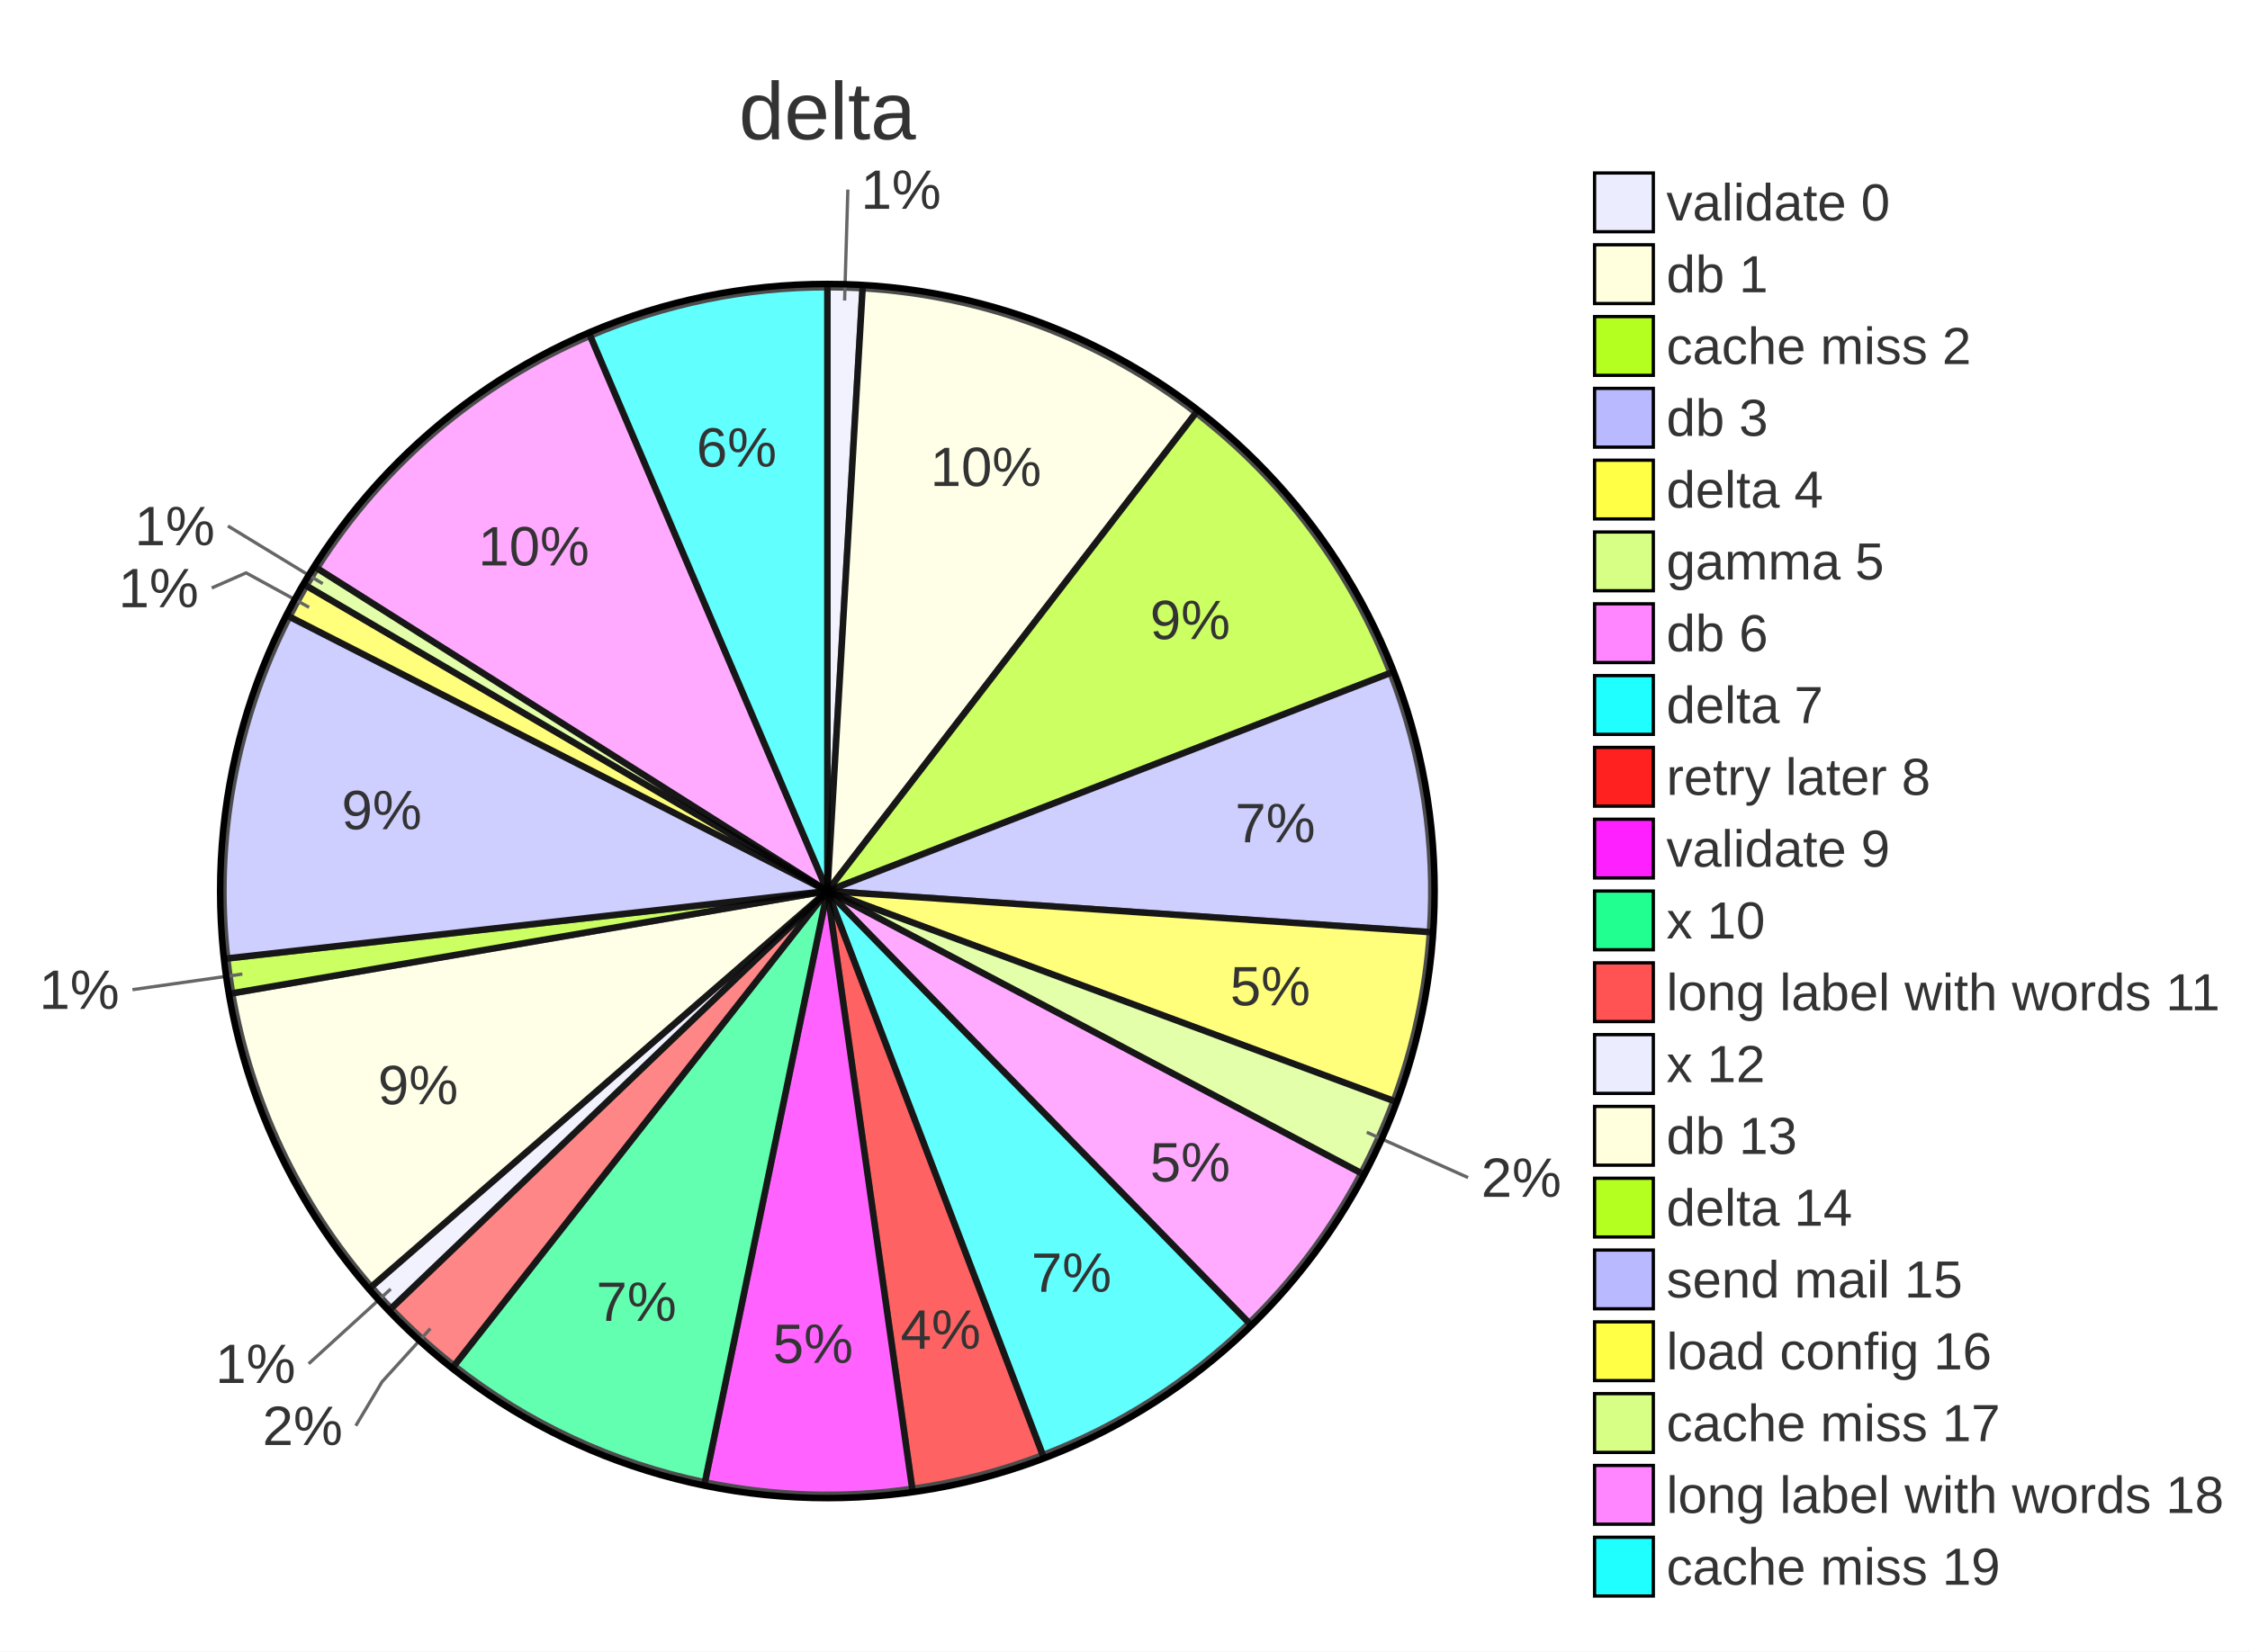
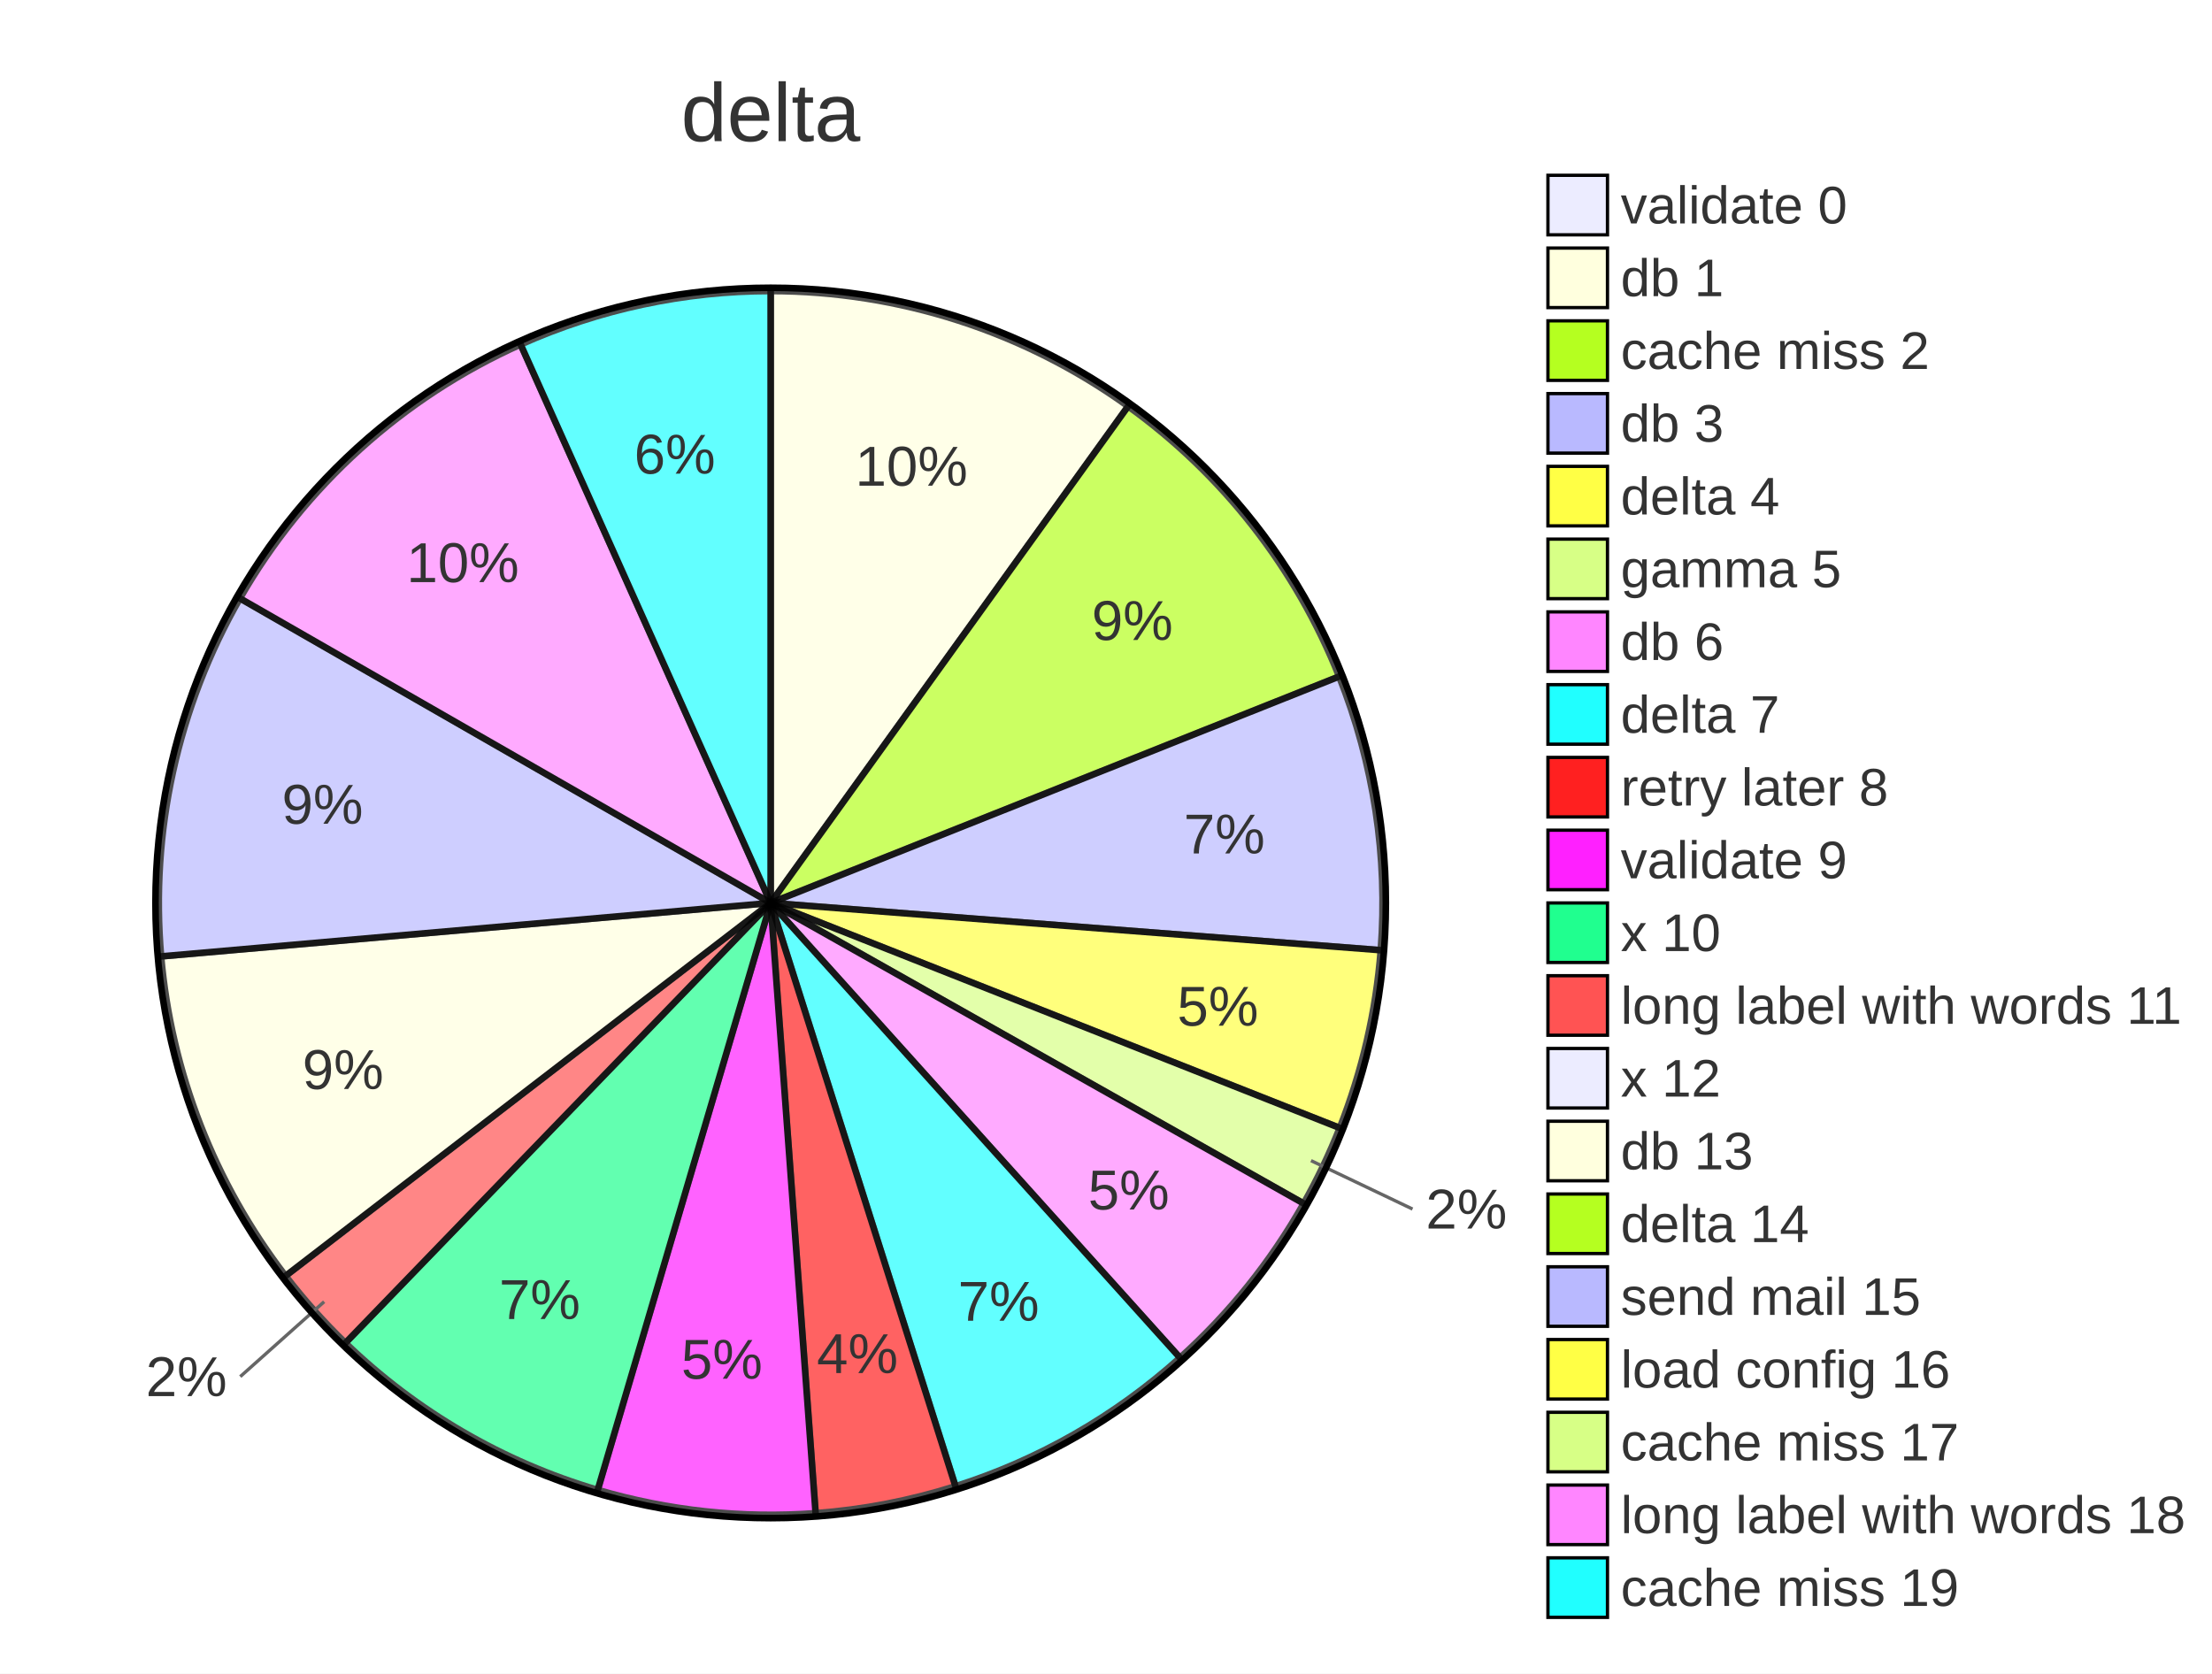
- <svg xmlns="http://www.w3.org/2000/svg" id="mermaid" class="pie" width="689.21" height="506" viewBox="-28.44 -48 689.21 506" role="graphics-document document" aria-roledescription="pie">
+ <svg xmlns="http://www.w3.org/2000/svg" id="mermaid" class="pie" width="668.77" height="506" viewBox="-8 -48 668.77 506" role="graphics-document document" aria-roledescription="pie">
  <style>#mermaid{font-family:"trebuchet ms",verdana,arial,sans-serif;font-size:16px;fill:#333;}#mermaid .slice{stroke:#000;stroke-width:2px;opacity:0.7;}#mermaid .outer{fill:none;stroke:#000;stroke-width:2px;}#mermaid .pct{font-size:17px;}#mermaid .ttl{font-size:25px;}</style>
-   <rect x="-28.44" y="-48" width="689.21" height="506" fill="white" />
+   <rect x="-8" y="-48" width="668.77" height="506" fill="white" />
  <text class="ttl" x="225" y="-14" text-anchor="middle" dominant-baseline="central">delta</text>
-   <path class="slice" fill="#ececff" d="M225,225L225,40A185,185 0 0 1 235.79,40.31Z" />
-   <path class="slice" fill="#ffffde" d="M225,225L235.79,40.31A185,185 0 0 1 337.92,78.46Z" />
-   <path class="slice" fill="#b5ff20" d="M225,225L337.92,78.46A185,185 0 0 1 397.51,158.17Z" />
-   <path class="slice" fill="#b9b9ff" d="M225,225L397.51,158.17A185,185 0 0 1 409.57,237.59Z" />
-   <path class="slice" fill="#ffff45" d="M225,225L409.57,237.59A185,185 0 0 1 398.46,289.31Z" />
-   <path class="slice" fill="#d7ff86" d="M225,225L398.46,289.31A185,185 0 0 1 388.55,311.46Z" />
-   <path class="slice" fill="#ff86ff" d="M225,225L388.55,311.46A185,185 0 0 1 354.21,357.4Z" />
-   <path class="slice" fill="#20ffff" d="M225,225L354.21,357.4A185,185 0 0 1 290.99,397.83Z" />
-   <path class="slice" fill="#ff2020" d="M225,225L290.99,397.83A185,185 0 0 1 251,408.16Z" />
-   <path class="slice" fill="#ff20ff" d="M225,225L251,408.16A185,185 0 0 1 187.48,406.15Z" />
-   <path class="slice" fill="#20ff8f" d="M225,225L187.48,406.15A185,185 0 0 1 110.66,370.44Z" />
-   <path class="slice" fill="#ff5353" d="M225,225L110.66,370.44A185,185 0 0 1 91.35,352.92Z" />
-   <path class="slice" fill="#ececff" d="M225,225L91.35,352.92A185,185 0 0 1 85.29,346.27Z" />
-   <path class="slice" fill="#ffffde" d="M225,225L85.29,346.27A185,185 0 0 1 42.67,256.34Z" />
-   <path class="slice" fill="#b5ff20" d="M225,225L42.67,256.34A185,185 0 0 1 41.16,245.65Z" />
-   <path class="slice" fill="#b9b9ff" d="M225,225L41.16,245.65A185,185 0 0 1 60.2,140.93Z" />
-   <path class="slice" fill="#ffff45" d="M225,225L60.2,140.93A185,185 0 0 1 65.39,131.46Z" />
-   <path class="slice" fill="#d7ff86" d="M225,225L65.39,131.46A185,185 0 0 1 68.66,126.08Z" />
-   <path class="slice" fill="#ff86ff" d="M225,225L68.66,126.08A185,185 0 0 1 152.34,54.87Z" />
-   <path class="slice" fill="#20ffff" d="M225,225L152.34,54.87A185,185 0 0 1 225,40Z" />
-   <path class="leader" fill="none" stroke="#666" stroke-width="1" d="M230.28,44.08L230.92,22.09L231.27,10.09" />
-   <text class="pct" x="235.27" y="10.09" text-anchor="start" dominant-baseline="central">1%</text>
-   <text class="pct" x="273.55" y="95.02" text-anchor="middle" dominant-baseline="central">10%</text>
-   <text class="pct" x="336.13" y="141.92" text-anchor="middle" dominant-baseline="central">9%</text>
-   <text class="pct" x="362.18" y="204.16" text-anchor="middle" dominant-baseline="central">7%</text>
-   <text class="pct" x="360.66" y="254.13" text-anchor="middle" dominant-baseline="central">5%</text>
-   <path class="leader" fill="none" stroke="#666" stroke-width="1" d="M390.22,298.91L410.3,307.9L421.26,312.8" />
-   <text class="pct" x="425.26" y="312.8" text-anchor="start" dominant-baseline="central">2%</text>
-   <text class="pct" x="336.13" y="308.08" text-anchor="middle" dominant-baseline="central">5%</text>
-   <text class="pct" x="299.76" y="341.89" text-anchor="middle" dominant-baseline="central">7%</text>
-   <text class="pct" x="259.71" y="359.34" text-anchor="middle" dominant-baseline="central">4%</text>
-   <text class="pct" x="220.61" y="363.68" text-anchor="middle" dominant-baseline="central">5%</text>
-   <text class="pct" x="166.5" y="350.81" text-anchor="middle" dominant-baseline="central">7%</text>
-   <path class="leader" fill="none" stroke="#666" stroke-width="1" d="M103.39,359.06L88.6,375.35L80.54,388.84" />
-   <text class="pct" x="76.54" y="388.84" text-anchor="end" dominant-baseline="central">2%</text>
-   <path class="leader" fill="none" stroke="#666" stroke-width="1" d="M91.24,346.94L74.98,361.76L66.11,369.84" />
-   <text class="pct" x="62.11" y="369.84" text-anchor="end" dominant-baseline="central">1%</text>
-   <text class="pct" x="99.62" y="284.42" text-anchor="middle" dominant-baseline="central">9%</text>
-   <path class="leader" fill="none" stroke="#666" stroke-width="1" d="M45.8,250.44L24.02,253.53L12.13,255.22" />
-   <text class="pct" x="8.13" y="255.22" text-anchor="end" dominant-baseline="central">1%</text>
-   <text class="pct" x="88.49" y="200.17" text-anchor="middle" dominant-baseline="central">9%</text>
-   <path class="leader" fill="none" stroke="#666" stroke-width="1" d="M66.24,138.08L46.94,127.52L36.41,132.15" />
-   <text class="pct" x="32.41" y="132.15" text-anchor="end" dominant-baseline="central">1%</text>
-   <path class="leader" fill="none" stroke="#666" stroke-width="1" d="M70.42,130.84L51.63,119.4L41.38,113.15" />
-   <text class="pct" x="37.38" y="113.15" text-anchor="end" dominant-baseline="central">1%</text>
-   <text class="pct" x="135.07" y="119.34" text-anchor="middle" dominant-baseline="central">10%</text>
-   <text class="pct" x="197.19" y="89.07" text-anchor="middle" dominant-baseline="central">6%</text>
+   <path class="slice" fill="#ffffde" d="M225,225L225,40A185,185 0 0 1 333.06,74.84Z" />
+   <path class="slice" fill="#b5ff20" d="M225,225L333.06,74.84A185,185 0 0 1 396.87,156.54Z" />
+   <path class="slice" fill="#b9b9ff" d="M225,225L396.87,156.54A185,185 0 0 1 409.45,239.29Z" />
+   <path class="slice" fill="#ffff45" d="M225,225L409.45,239.29A185,185 0 0 1 397.04,293.02Z" />
+   <path class="slice" fill="#d7ff86" d="M225,225L397.04,293.02A185,185 0 0 1 386.14,315.87Z" />
+   <path class="slice" fill="#ff86ff" d="M225,225L386.14,315.87A185,185 0 0 1 348.75,362.51Z" />
+   <path class="slice" fill="#20ffff" d="M225,225L348.75,362.51A185,185 0 0 1 280.87,401.36Z" />
+   <path class="slice" fill="#ff2020" d="M225,225L280.87,401.36A185,185 0 0 1 238.59,409.5Z" />
+   <path class="slice" fill="#ff20ff" d="M225,225L238.59,409.5A185,185 0 0 1 172.72,402.46Z" />
+   <path class="slice" fill="#20ff8f" d="M225,225L172.72,402.46A185,185 0 0 1 96.44,358.03Z" />
+   <path class="slice" fill="#ff5353" d="M225,225L96.44,358.03A185,185 0 0 1 78.34,337.76Z" />
+   <path class="slice" fill="#ffffde" d="M225,225L78.34,337.76A185,185 0 0 1 40.71,241.16Z" />
+   <path class="slice" fill="#b9b9ff" d="M225,225L40.71,241.16A185,185 0 0 1 64.55,132.91Z" />
+   <path class="slice" fill="#ff86ff" d="M225,225L64.55,132.91A185,185 0 0 1 149.41,56.15Z" />
+   <path class="slice" fill="#20ffff" d="M225,225L149.41,56.15A185,185 0 0 1 225,40Z" />
+   <text class="pct" x="267.57" y="92.94" text-anchor="middle" dominant-baseline="central">10%</text>
+   <text class="pct" x="334.35" y="139.6" text-anchor="middle" dominant-baseline="central">9%</text>
+   <text class="pct" x="362.17" y="204.15" text-anchor="middle" dominant-baseline="central">7%</text>
+   <text class="pct" x="360.19" y="256.22" text-anchor="middle" dominant-baseline="central">5%</text>
+   <path class="leader" fill="none" stroke="#666" stroke-width="1" d="M388.37,302.91L408.23,312.38L419.06,317.55" />
+   <text class="pct" x="423.06" y="317.55" text-anchor="start" dominant-baseline="central">2%</text>
+   <text class="pct" x="333.26" y="311.78" text-anchor="middle" dominant-baseline="central">5%</text>
+   <text class="pct" x="293.92" y="345.42" text-anchor="middle" dominant-baseline="central">7%</text>
+   <text class="pct" x="251.23" y="361.25" text-anchor="middle" dominant-baseline="central">4%</text>
+   <text class="pct" x="210.25" y="362.96" text-anchor="middle" dominant-baseline="central">5%</text>
+   <text class="pct" x="155.17" y="344.9" text-anchor="middle" dominant-baseline="central">7%</text>
+   <path class="leader" fill="none" stroke="#666" stroke-width="1" d="M90,345.57L73.59,360.22L64.64,368.21" />
+   <text class="pct" x="60.64" y="368.21" text-anchor="end" dominant-baseline="central">2%</text>
+   <text class="pct" x="95.71" y="275.36" text-anchor="middle" dominant-baseline="central">9%</text>
+   <text class="pct" x="89.5" y="195.16" text-anchor="middle" dominant-baseline="central">9%</text>
+   <text class="pct" x="131.92" y="122.1" text-anchor="middle" dominant-baseline="central">10%</text>
+   <text class="pct" x="196.01" y="89.31" text-anchor="middle" dominant-baseline="central">6%</text>
  <circle class="outer" cx="225" cy="225" r="186" />
  <rect width="18" height="18" x="460" y="5" fill="#ececff" stroke="#000" />
  <text x="482" y="14" text-anchor="start" dominant-baseline="central">validate 0</text>
  <rect width="18" height="18" x="460" y="27" fill="#ffffde" stroke="#000" />
  <text x="482" y="36" text-anchor="start" dominant-baseline="central">db 1</text>
  <rect width="18" height="18" x="460" y="49" fill="#b5ff20" stroke="#000" />
  <text x="482" y="58" text-anchor="start" dominant-baseline="central">cache miss 2</text>
  <rect width="18" height="18" x="460" y="71" fill="#b9b9ff" stroke="#000" />
  <text x="482" y="80" text-anchor="start" dominant-baseline="central">db 3</text>
  <rect width="18" height="18" x="460" y="93" fill="#ffff45" stroke="#000" />
  <text x="482" y="102" text-anchor="start" dominant-baseline="central">delta 4</text>
  <rect width="18" height="18" x="460" y="115" fill="#d7ff86" stroke="#000" />
  <text x="482" y="124" text-anchor="start" dominant-baseline="central">gamma 5</text>
  <rect width="18" height="18" x="460" y="137" fill="#ff86ff" stroke="#000" />
  <text x="482" y="146" text-anchor="start" dominant-baseline="central">db 6</text>
  <rect width="18" height="18" x="460" y="159" fill="#20ffff" stroke="#000" />
  <text x="482" y="168" text-anchor="start" dominant-baseline="central">delta 7</text>
  <rect width="18" height="18" x="460" y="181" fill="#ff2020" stroke="#000" />
  <text x="482" y="190" text-anchor="start" dominant-baseline="central">retry later 8</text>
  <rect width="18" height="18" x="460" y="203" fill="#ff20ff" stroke="#000" />
  <text x="482" y="212" text-anchor="start" dominant-baseline="central">validate 9</text>
  <rect width="18" height="18" x="460" y="225" fill="#20ff8f" stroke="#000" />
  <text x="482" y="234" text-anchor="start" dominant-baseline="central">x 10</text>
  <rect width="18" height="18" x="460" y="247" fill="#ff5353" stroke="#000" />
  <text x="482" y="256" text-anchor="start" dominant-baseline="central">long label with words 11</text>
  <rect width="18" height="18" x="460" y="269" fill="#ececff" stroke="#000" />
  <text x="482" y="278" text-anchor="start" dominant-baseline="central">x 12</text>
  <rect width="18" height="18" x="460" y="291" fill="#ffffde" stroke="#000" />
  <text x="482" y="300" text-anchor="start" dominant-baseline="central">db 13</text>
  <rect width="18" height="18" x="460" y="313" fill="#b5ff20" stroke="#000" />
  <text x="482" y="322" text-anchor="start" dominant-baseline="central">delta 14</text>
  <rect width="18" height="18" x="460" y="335" fill="#b9b9ff" stroke="#000" />
  <text x="482" y="344" text-anchor="start" dominant-baseline="central">send mail 15</text>
  <rect width="18" height="18" x="460" y="357" fill="#ffff45" stroke="#000" />
  <text x="482" y="366" text-anchor="start" dominant-baseline="central">load config 16</text>
  <rect width="18" height="18" x="460" y="379" fill="#d7ff86" stroke="#000" />
  <text x="482" y="388" text-anchor="start" dominant-baseline="central">cache miss 17</text>
  <rect width="18" height="18" x="460" y="401" fill="#ff86ff" stroke="#000" />
  <text x="482" y="410" text-anchor="start" dominant-baseline="central">long label with words 18</text>
  <rect width="18" height="18" x="460" y="423" fill="#20ffff" stroke="#000" />
  <text x="482" y="432" text-anchor="start" dominant-baseline="central">cache miss 19</text>
</svg>
